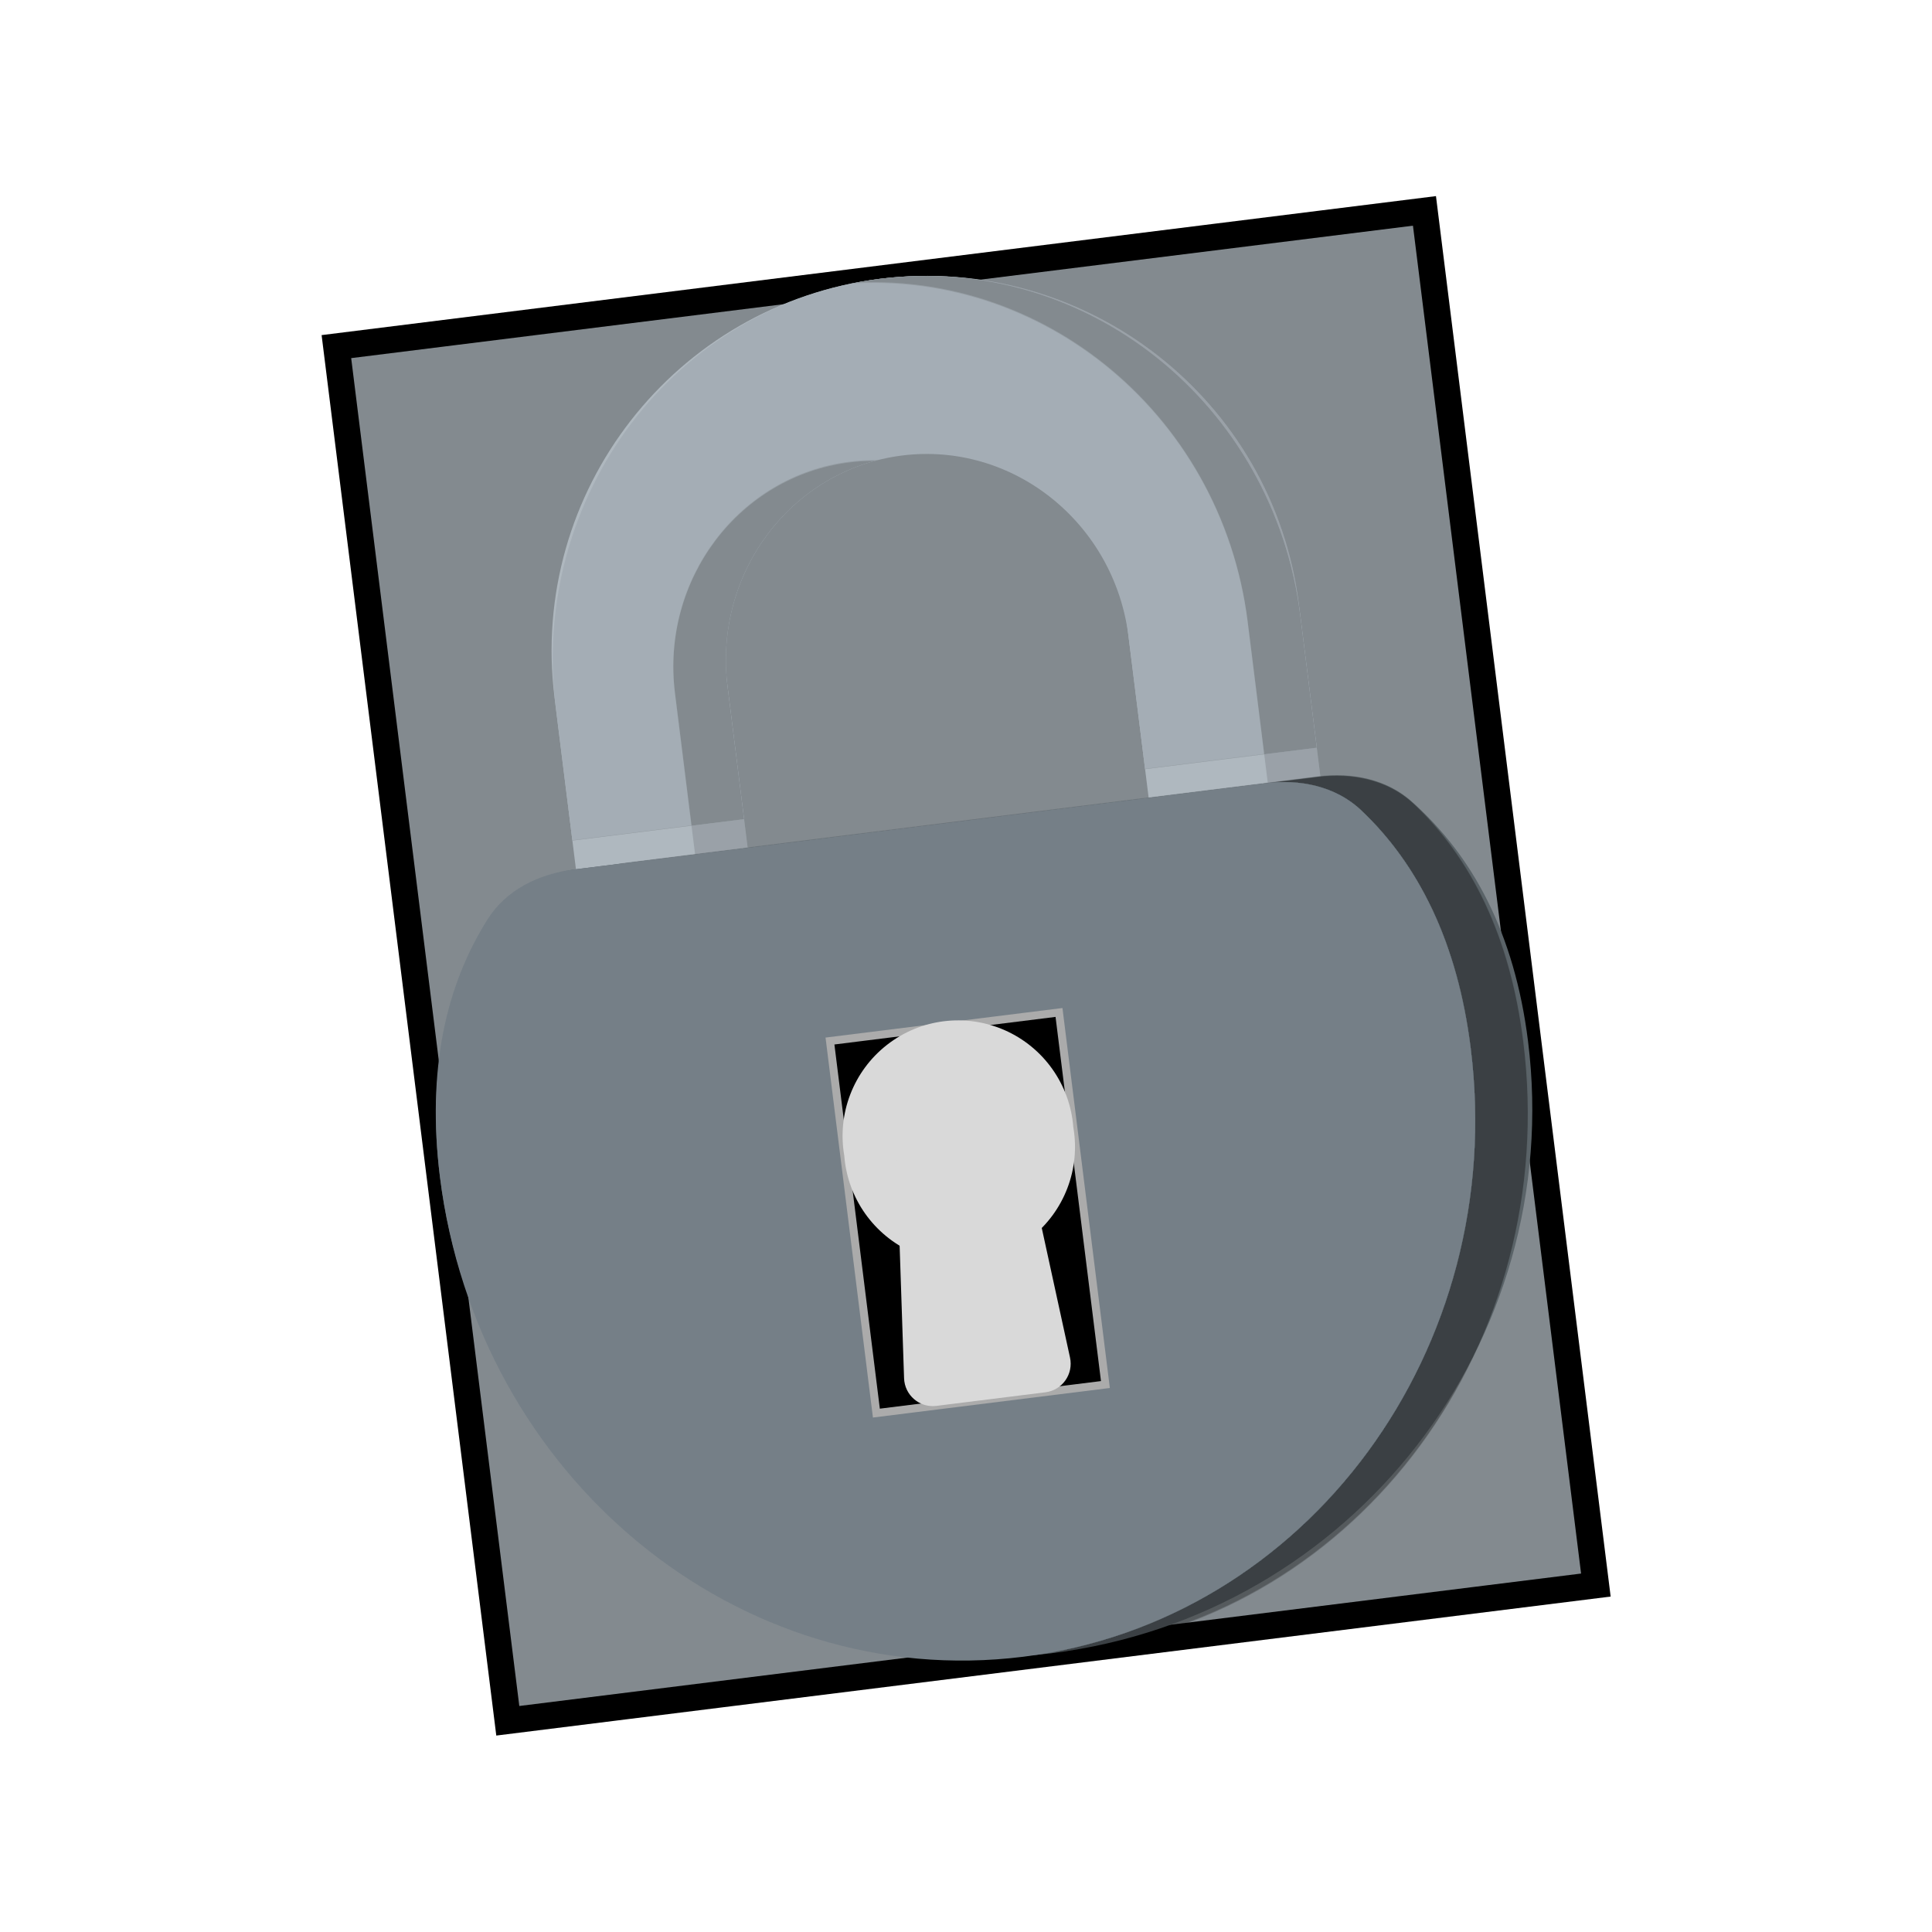
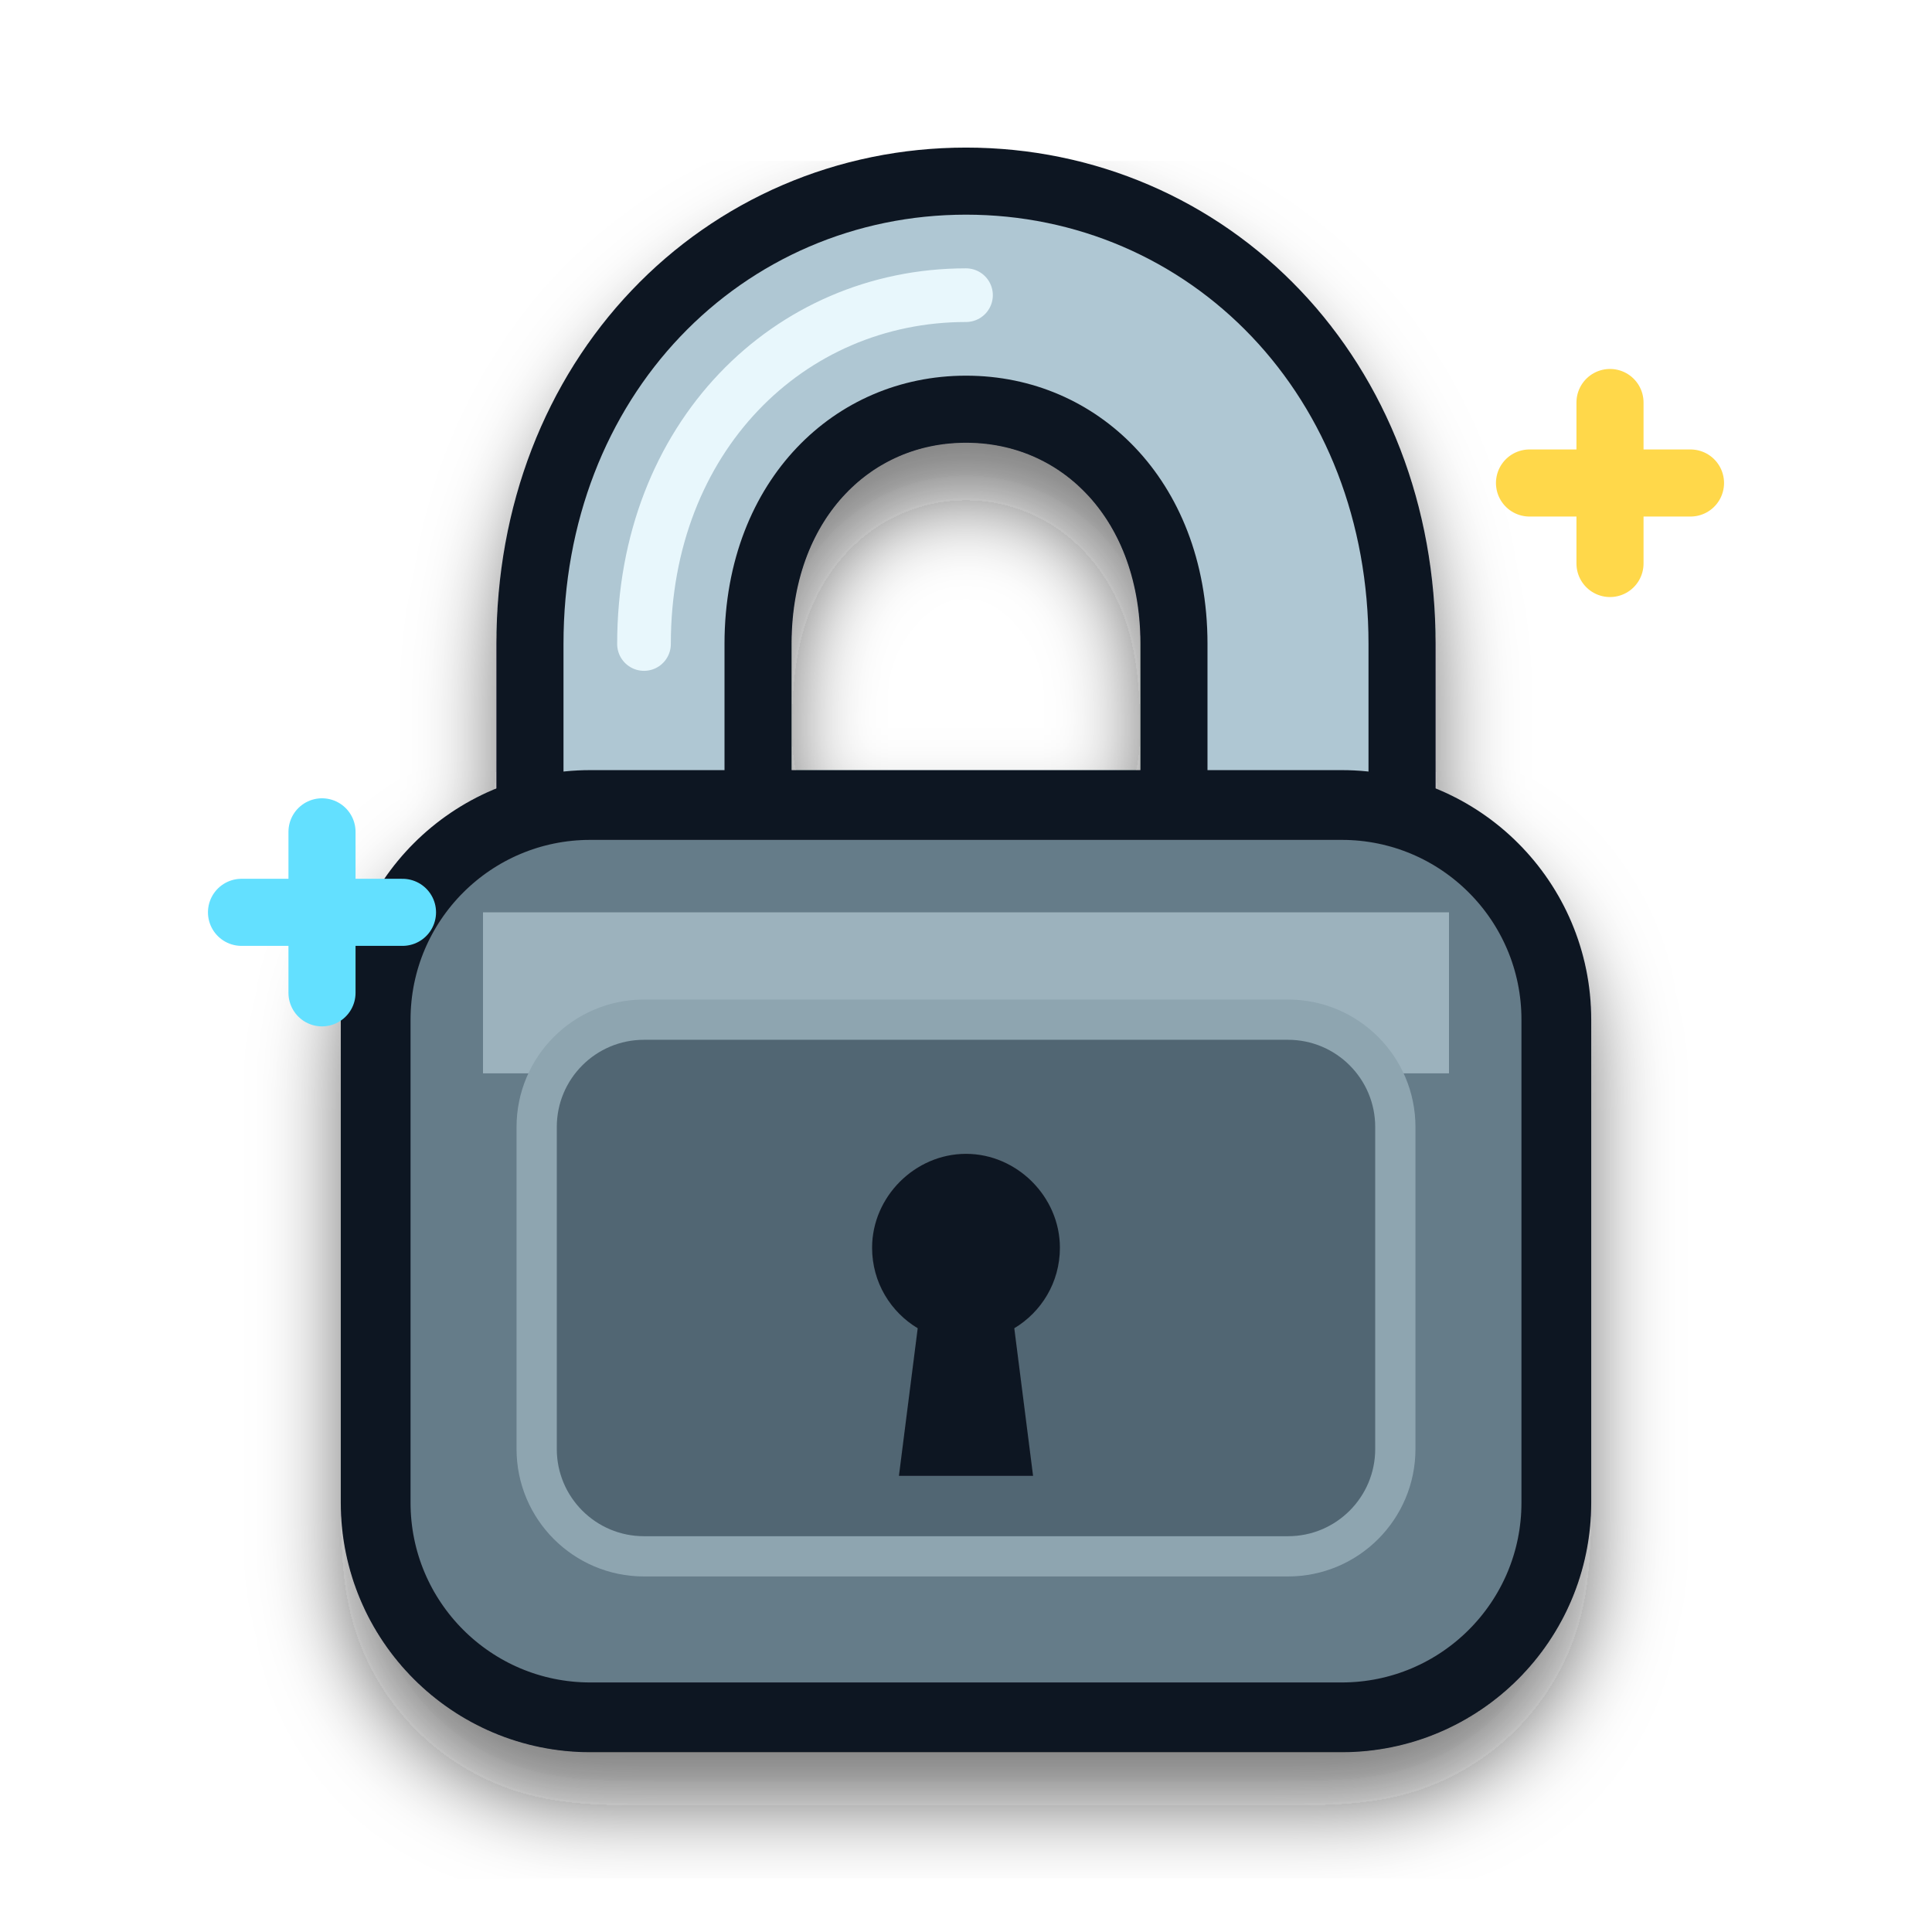
- <svg xmlns="http://www.w3.org/2000/svg" width="72.91" height="72.91" viewBox="0 0 72.91 72.91">
+ <svg xmlns="http://www.w3.org/2000/svg" width="72" height="72" viewBox="0 0 72 72" fill="none">
  <defs>
-     <filter id="fx0">
-       <feGaussianBlur in="SourceAlpha" stdDeviation="0" result="fx0_is_blur" />
-       <feOffset dx="-2" dy="0" result="fx0_is_off" />
-       <feComposite in="SourceAlpha" in2="fx0_is_off" operator="out" result="fx0_is_inv" />
-       <feFlood flood-color="#000000" flood-opacity="0.25" />
-       <feComposite in2="fx0_is_inv" operator="in" result="fx0_is_shadow" />
-       <feComposite in="fx0_is_shadow" in2="SourceGraphic" operator="over" />
-     </filter>
-     <filter id="fx1">
-       <feGaussianBlur in="SourceAlpha" stdDeviation="0" result="fx1_is_blur" />
-       <feOffset dx="-2" dy="0" result="fx1_is_off" />
-       <feComposite in="SourceAlpha" in2="fx1_is_off" operator="out" result="fx1_is_inv" />
-       <feFlood flood-color="#838A8F" flood-opacity="1" />
-       <feComposite in2="fx1_is_inv" operator="in" result="fx1_is_shadow" />
-       <feComposite in="fx1_is_shadow" in2="SourceGraphic" operator="over" />
-     </filter>
-     <filter id="fx2">
-       <feGaussianBlur in="SourceAlpha" stdDeviation="0" result="fx2_is_blur" />
-       <feOffset dx="0.7" dy="0.8" result="fx2_is_off" />
-       <feComposite in="SourceAlpha" in2="fx2_is_off" operator="out" result="fx2_is_inv" />
-       <feFlood flood-color="#AAB6BC" flood-opacity="1" />
-       <feComposite in2="fx2_is_inv" operator="in" result="fx2_is_shadow" />
-       <feComposite in="fx2_is_shadow" in2="SourceGraphic" operator="over" />
-       <feGaussianBlur in="SourceAlpha" stdDeviation="0" result="fx2_is_blur" />
-       <feOffset dx="-1.5" dy="0.5" result="fx2_is_off" />
-       <feComposite in="SourceAlpha" in2="fx2_is_off" operator="out" result="fx2_is_inv" />
-       <feFlood flood-color="#AAB6BC" flood-opacity="1" />
-       <feComposite in2="fx2_is_inv" operator="in" result="fx2_is_shadow" />
-       <feComposite in="fx2_is_shadow" in2="SourceGraphic" operator="over" />
-       <feDropShadow dx="2" dy="0" stdDeviation="0" flood-color="#000000" flood-opacity="0.35" />
+     <filter id="locked-active-shadow" x="6" y="4" width="60" height="66" filterUnits="userSpaceOnUse">
+       <feDropShadow dx="0" dy="2" stdDeviation="1.5" flood-color="#090B12" flood-opacity="0.55" />
    </filter>
  </defs>
-   <g transform="translate(3.79, 3.79) rotate(-7.11, 32.66, 32.66)">
-     <g transform="translate(11.98, 6.53)">
-       <rect width="41.38" height="52.26" fill="#838A8F" stroke="#000000" stroke-width="1" />
-       <g transform="translate(6.53, 0)" filter="url(#fx0)">
-         <path d="M14.15 0C6.34 0 0 6.34 0 14.15L0 22.87L6.53 22.87L6.53 14.15C6.53 9.95 9.95 6.53 14.15 6.53C18.36 6.53 21.78 9.95 21.78 14.15L21.78 22.87L28.31 22.87L28.31 14.15C28.31 6.34 21.97 0 14.15 0Z" fill="#AFB8BF" />
-       </g>
-       <g transform="translate(0, 20.69)">
-         <path d="M6.61 0C5.35 0 4.09 0.41 3.25 1.36C1.19 3.67 0 6.79 0 10.89C0 22.31 9.26 31.58 20.69 31.58C32.11 31.58 41.38 22.31 41.38 10.89C41.38 6.79 40.18 3.67 38.13 1.36C37.29 0.41 36.03 0 34.76 0L6.61 0Z" fill="#5A6368" />
-       </g>
-     </g>
-     <g transform="translate(18.51, 6.53)" filter="url(#fx1)">
-       <path d="M14.15 0C6.34 0 0 6.52 0 14.56L0 19.6L6.53 19.6L6.53 14.56C6.53 10.23 9.95 6.72 14.15 6.72C18.36 6.72 21.78 10.23 21.78 14.56L21.78 19.6L28.31 19.6L28.31 14.56C28.31 6.52 21.97 0 14.15 0Z" fill="#A4ADB5" />
-     </g>
-     <g transform="translate(11.98, 27.22)" filter="url(#fx2)">
-       <path d="M6.45 0C5.13 0 3.82 0.44 2.99 1.46C1.1 3.76 0 6.85 0 10.89C0 22.31 8.77 31.58 19.6 31.58C30.42 31.58 39.2 22.31 39.2 10.89C39.2 6.85 38.1 3.76 36.21 1.46C35.37 0.44 34.06 0 32.75 0L6.45 0Z" fill="#747F87" />
-     </g>
-     <g transform="translate(27.22, 34.84)">
-       <rect width="8.71" height="14.15" fill="#000000" stroke="#ABABAB" stroke-width="0.3" />
-       <path d="M0 4.36A4.36 4.36 0 1 1 8.71 4.36A4.36 4.36 0 1 1 0 4.36Z" fill="#D9D9D9" />
-       <g transform="translate(1.09, 2.18)">
-         <path d="M1 0.99C1.05 0.43 1.52 0 2.08 0L4.45 0C5.01 0 5.48 0.43 5.53 0.99L6.42 10.79C6.48 11.43 5.98 11.98 5.34 11.98L1.19 11.98C0.55 11.98 0.05 11.43 0.11 10.79L1 0.99Z" fill="#D9D9D9" />
-       </g>
-     </g>
+   <g filter="url(#locked-active-shadow)">
+     <path d="M24 33V24C24 16.3 29.4 11 36 11C42.6 11 48 16.3 48 24V33" stroke="#111722" stroke-width="11" stroke-linecap="round" />
+     <path d="M24 33V24C24 16.3 29.4 11 36 11C42.6 11 48 16.3 48 24V33" stroke="#AFC7D3" stroke-width="6" stroke-linecap="round" />
+     <path d="M24 24C24 16.3 29.4 11 36 11" stroke="#E8F7FC" stroke-width="2" stroke-linecap="round" />
+     <rect x="14" y="30" width="44" height="34" rx="8" fill="#657B89" stroke="#111722" stroke-width="2.6" />
+     <path d="M18 34H54V40H18V34Z" fill="#9CB2BD" />
+     <rect x="20" y="38" width="32" height="20" rx="4" fill="#516673" stroke="#8EA5B0" stroke-width="1.5" />
+     <path d="M39.5 46.5C39.5 44.6 37.9 43 36 43C34.1 43 32.5 44.6 32.5 46.5C32.5 47.8 33.2 48.9 34.2 49.5L33.5 55H38.5L37.8 49.5C38.8 48.9 39.5 47.8 39.5 46.5Z" fill="#111722" />
  </g>
+   <path d="M9 34H15M12 31V37" stroke="#63E0FF" stroke-width="2.5" stroke-linecap="round" />
+   <path d="M57 18H63M60 15V21" stroke="#FFD84A" stroke-width="2.5" stroke-linecap="round" />
</svg>
